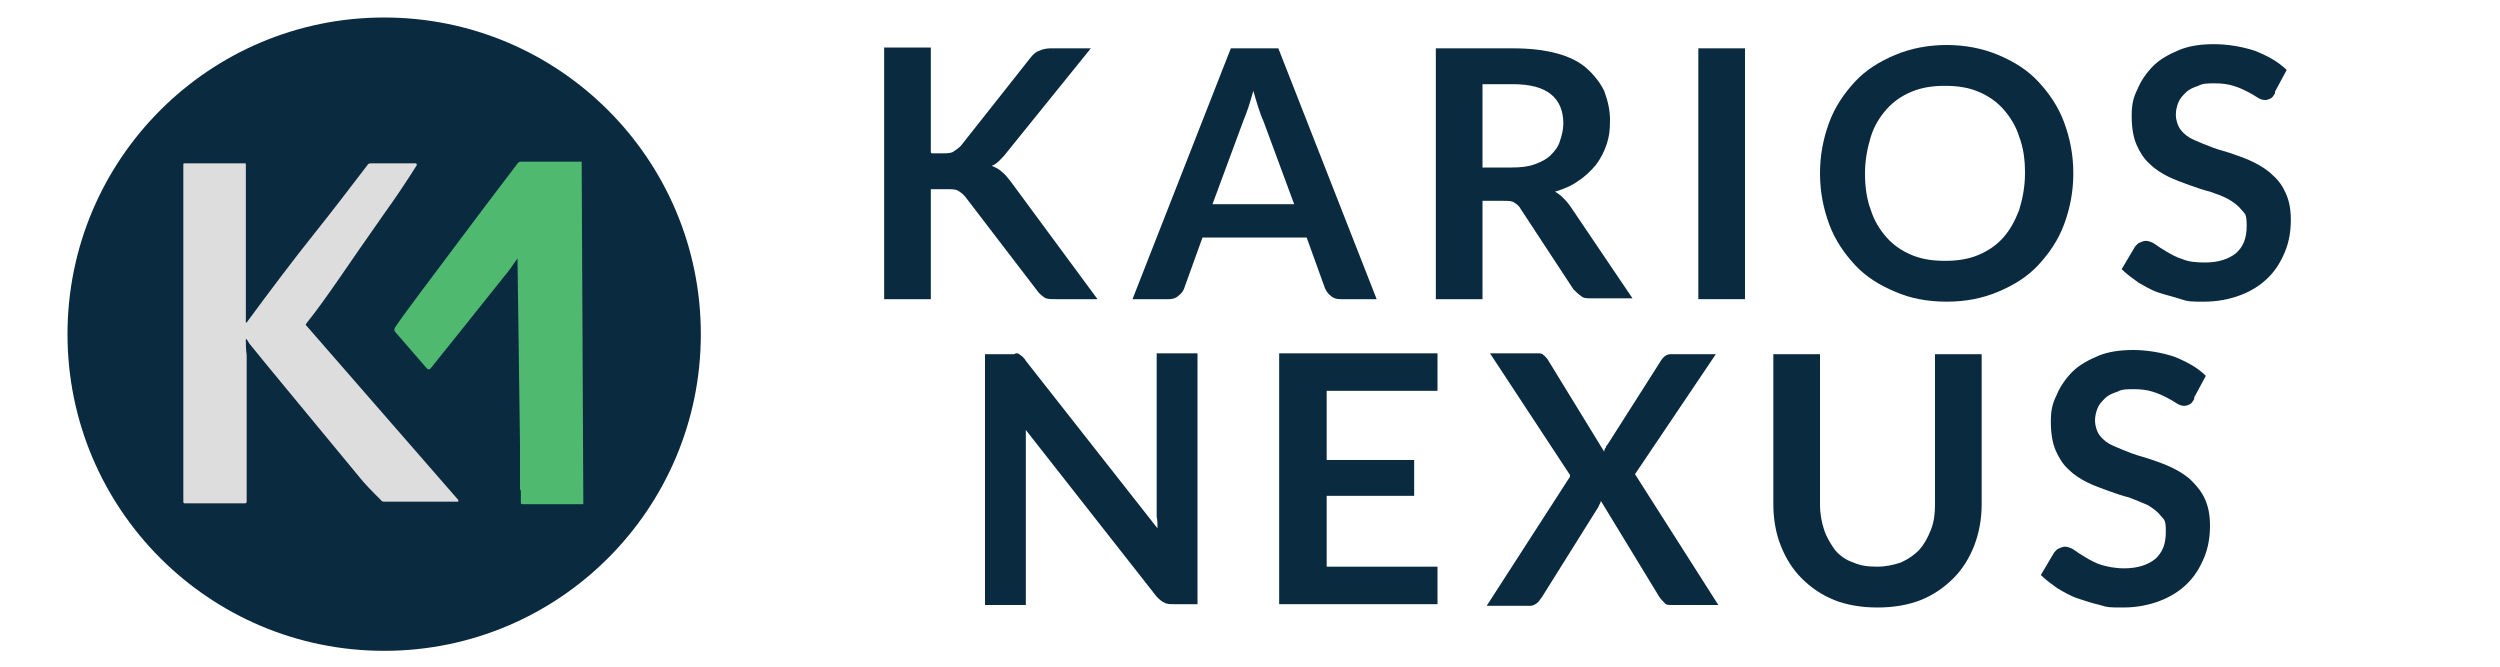
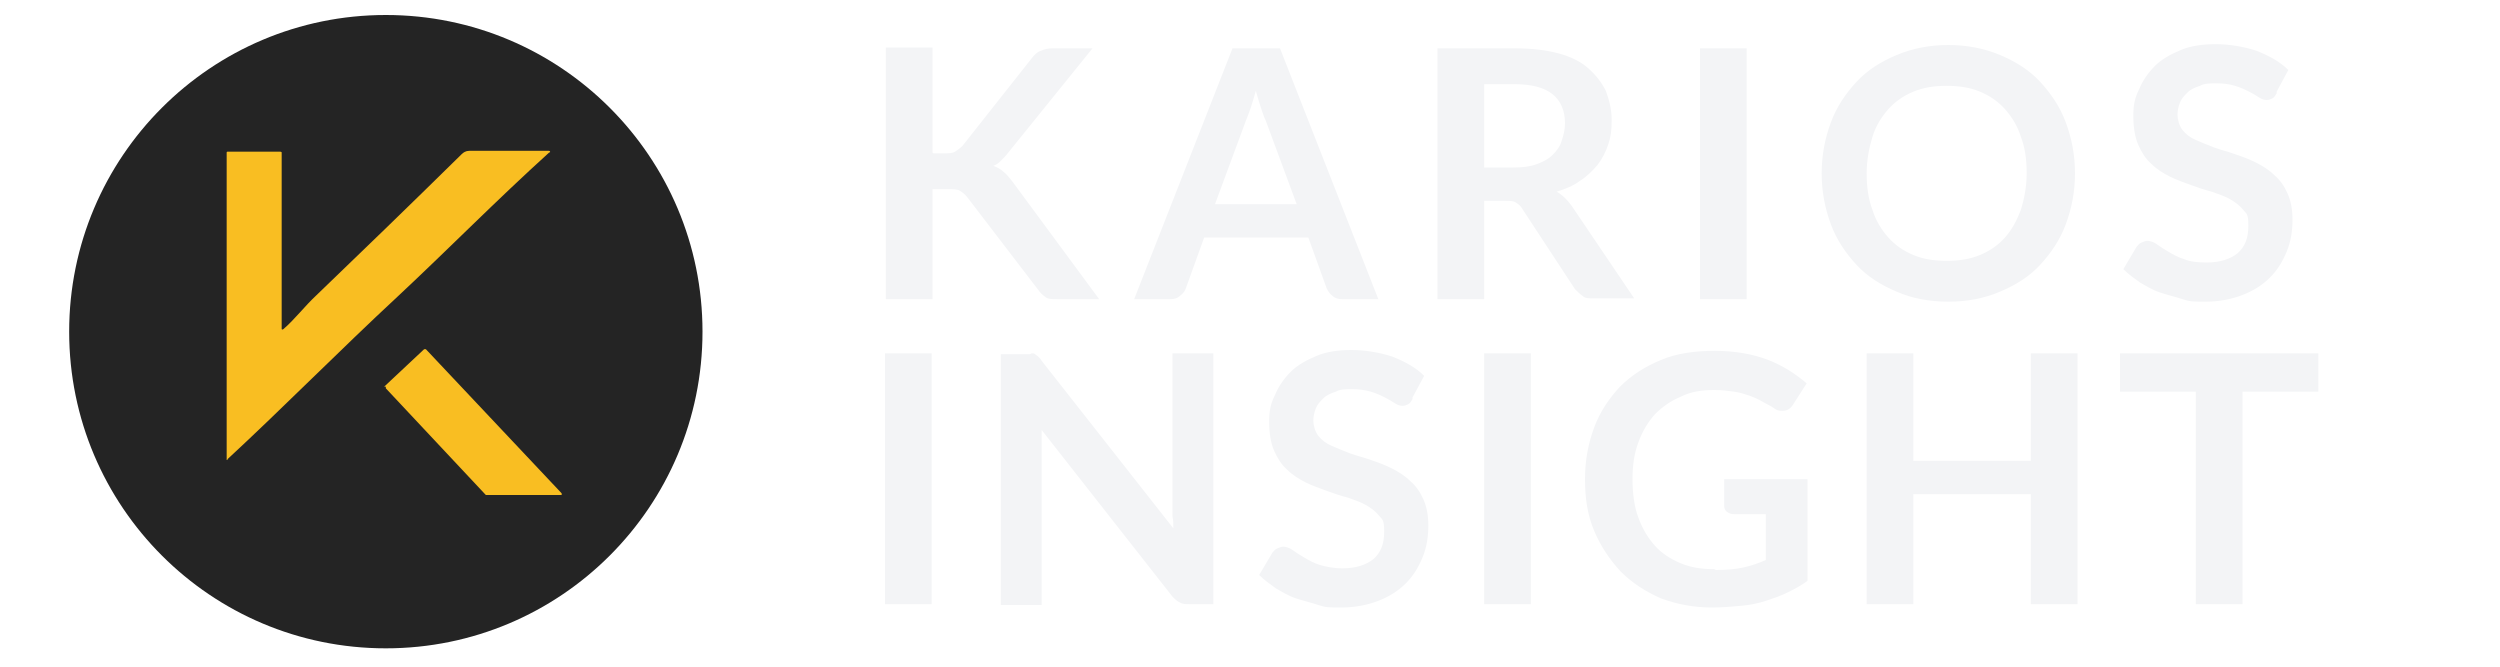
<svg xmlns="http://www.w3.org/2000/svg" id="a" version="1.1" viewBox="0 0 300 80">
  <defs>
    <style>
      .st0 {
-         fill: #4fba6f;
+         fill: #f9be22;
      }

      .st1 {
-         fill: #0a2a40;
+         isolation: isolate;
      }

      .st2 {
-         isolation: isolate;
+         fill: #242424;
      }

      .st3 {
-         fill: #ddd;
+         fill: #f3f4f6;
      }
    </style>
  </defs>
-   <g>
-     <circle class="st1" cx="46.1" cy="40.1" r="38" />
+   <g id="b">
    <g>
-       <path class="st0" d="M62.4,58.9v-5.5c0,0-.3-22.4-.3-22.4,0,0,0,0,0,0-.5.7-1,1.5-1.7,2.3-3.5,4.4-6.4,8-8.8,11,0,0-.2,0-.3,0l-3.9-4.5c-.1-.1-.1-.3,0-.5.8-1.2,1.8-2.5,2.9-4,3.1-4.1,7-9.4,11.9-15.8,0,0,.2-.1.3-.1h7.3s0,0,0,0l.2,41.1s0,0,0,0h-7.3c-.1,0-.2,0-.2-.2v-1.6s0,0,0,0Z" />
-       <path class="st3" d="M29.6,38.7c2.8-3.8,5.5-7.4,8.3-10.9,2-2.5,3.9-5,6.2-8,0-.1.2-.2.4-.2,2.5,0,4.2,0,5.3,0,0,0,.1,0,.1,0,.1,0,.2.2,0,.4-1.2,1.9-2.4,3.7-3.7,5.5-4.8,6.8-6.8,10-9.5,13.4,0,0,0,0,0,.1l18.3,21c0,0,0,.2,0,.2-2.6,0-4,0-5.9,0-1,0-2,0-2.9,0-.2,0-.4,0-.5-.2-1.1-1.1-2-2-2.7-2.9-7.1-8.6-11.5-13.9-13.1-15.9,0,0-.1-.2-.3-.5,0,0-.1,0-.1,0,0,.6,0,1.2.1,1.9,0,4.7,0,10.6,0,17.6,0,0,0,.2-.2.2h-7.2c-.1,0-.2,0-.2-.2V19.7c0,0,0-.1.1-.1h7.3c0,0,.1,0,.1.1v19s0,0,0,0h0Z" />
-     </g>
-   </g>
-   <g>
-     <g class="st2">
-       <g class="st2">
-         <path class="st1" d="M111.8,18.4h1.3c.5,0,1,0,1.3-.2s.6-.4.9-.7l8.3-10.5c.3-.4.7-.8,1.1-.9.4-.2.9-.3,1.4-.3h4.8l-10.1,12.5c-.3.4-.6.7-.9,1-.3.3-.6.5-.9.6.5.2.9.4,1.2.7.4.3.7.7,1.1,1.2l10.4,14.1h-5c-.7,0-1.2,0-1.5-.3-.3-.2-.6-.5-.8-.8l-8.5-11.1c-.3-.4-.6-.6-.9-.8-.3-.2-.8-.2-1.5-.2h-1.8v13.2h-5.6V5.7h5.6v12.6Z" />
-         <path class="st1" d="M165.2,35.9h-4.3c-.5,0-.9-.1-1.2-.4-.3-.2-.5-.5-.7-.9l-2.2-6.1h-12.5l-2.2,6.1c-.1.3-.3.6-.7.9-.3.3-.7.4-1.2.4h-4.3l11.8-30.1h5.7l11.8,30.1ZM145.7,24.5h9.6l-3.7-10c-.2-.4-.4-1-.6-1.6-.2-.6-.4-1.3-.6-2-.2.7-.4,1.4-.6,2s-.4,1.1-.6,1.6l-3.7,10Z" />
-         <path class="st1" d="M177.9,24.1v11.8h-5.6V5.8h9.2c2.1,0,3.8.2,5.3.6,1.5.4,2.7,1,3.6,1.8.9.8,1.6,1.7,2.1,2.7.4,1.1.7,2.2.7,3.5s-.1,2-.4,2.9c-.3.9-.7,1.7-1.3,2.5-.6.7-1.3,1.4-2.1,1.9-.8.6-1.8,1-2.8,1.3.7.4,1.3,1,1.8,1.7l7.5,11.1h-5c-.5,0-.9,0-1.2-.3-.3-.2-.6-.5-.9-.8l-6.3-9.6c-.2-.4-.5-.6-.8-.8-.3-.2-.7-.2-1.3-.2h-2.4ZM177.9,20.1h3.5c1.1,0,2-.1,2.8-.4.8-.3,1.4-.6,1.9-1.1.5-.5.9-1,1.1-1.7.2-.6.4-1.3.4-2.1,0-1.5-.5-2.7-1.5-3.5-1-.8-2.5-1.2-4.6-1.2h-3.6v10Z" />
-         <path class="st1" d="M209.4,35.9h-5.6V5.8h5.6v30.1Z" />
-         <path class="st1" d="M248.8,20.8c0,2.2-.4,4.2-1.1,6.1s-1.8,3.5-3.1,4.9c-1.3,1.4-2.9,2.4-4.8,3.2-1.9.8-3.9,1.2-6.2,1.2s-4.4-.4-6.2-1.2c-1.9-.8-3.5-1.8-4.8-3.2-1.3-1.4-2.4-3-3.1-4.9s-1.1-3.9-1.1-6.1.4-4.2,1.1-6.1,1.8-3.5,3.1-4.9c1.3-1.4,2.9-2.4,4.8-3.2,1.9-.8,4-1.2,6.2-1.2s4.3.4,6.2,1.2,3.5,1.8,4.8,3.2c1.3,1.4,2.4,3,3.1,4.9s1.1,3.9,1.1,6.1ZM243,20.8c0-1.7-.2-3.1-.7-4.4-.4-1.3-1.1-2.4-1.9-3.3-.8-.9-1.8-1.6-3-2.1-1.2-.5-2.5-.7-4-.7s-2.8.2-4,.7c-1.2.5-2.2,1.2-3,2.1-.8.9-1.5,2-1.9,3.3-.4,1.3-.7,2.8-.7,4.4s.2,3.1.7,4.4c.4,1.3,1.1,2.4,1.9,3.3.8.9,1.8,1.6,3,2.1,1.2.5,2.5.7,4,.7s2.8-.2,4-.7c1.2-.5,2.2-1.2,3-2.1.8-.9,1.4-2,1.9-3.3.4-1.3.7-2.8.7-4.4Z" />
-         <path class="st1" d="M273,11.2c-.2.3-.3.5-.5.6-.2.1-.4.2-.7.2s-.6-.1-.9-.3c-.3-.2-.8-.5-1.2-.7s-1-.5-1.7-.7c-.6-.2-1.4-.3-2.2-.3s-1.5,0-2,.3c-.6.2-1.1.4-1.5.8s-.7.7-.9,1.2c-.2.5-.3,1-.3,1.5s.2,1.3.6,1.8.9.9,1.6,1.2c.7.3,1.4.6,2.2.9.8.3,1.7.5,2.5.8.9.3,1.7.6,2.5,1,.8.4,1.6.9,2.2,1.5.7.6,1.2,1.3,1.6,2.2.4.9.6,1.9.6,3.2s-.2,2.6-.7,3.8-1.1,2.2-2,3.1c-.9.9-2,1.6-3.3,2.1-1.3.5-2.8.8-4.4.8s-1.9,0-2.8-.3-1.8-.5-2.7-.8-1.7-.8-2.4-1.2c-.7-.5-1.4-1-2-1.6l1.6-2.7c.2-.2.3-.4.6-.5.2-.1.5-.2.7-.2s.7.1,1.1.4.9.6,1.4.9c.5.3,1.2.7,1.9.9.7.3,1.6.4,2.7.4,1.6,0,2.8-.4,3.7-1.1.9-.8,1.3-1.8,1.3-3.3s-.2-1.4-.6-1.9c-.4-.5-.9-.9-1.6-1.3s-1.4-.6-2.2-.9c-.8-.2-1.7-.5-2.5-.8s-1.7-.6-2.5-1c-.8-.4-1.6-.9-2.2-1.5-.7-.6-1.2-1.4-1.6-2.3s-.6-2.1-.6-3.5.2-2.2.7-3.2c.4-1,1.1-2,1.9-2.8.8-.8,1.9-1.4,3.1-1.9,1.2-.5,2.6-.7,4.2-.7s3.4.3,4.9.8c1.5.6,2.8,1.3,3.8,2.3l-1.4,2.6Z" />
+       <circle class="st2" cx="46.3" cy="39.8" r="38" />
+       <g>
+         <path class="st0" d="M27.3,55.2s-.1,0-.1,0V18.3c0,0,0-.1.1-.1h6.3c0,0,.2,0,.2.1v21.2c0,0,.1.1.2,0,1.4-1.2,2.5-2.7,4-4.1,5.2-5,11-10.6,17.4-16.9.2-.2.5-.4.9-.4h9.6c.1,0,.2.2,0,.2-6.3,5.7-12.2,11.7-18.2,17.3-6.9,6.4-13.8,13.4-20.4,19.5h0Z" />
+         <path class="st0" d="M46.1,46.4l4.8-4.5s.1,0,.2,0l16.3,17.3c0,0,0,.2,0,.2h-9.1s0,0,0,0l-12-12.8s0-.1,0-.2h0Z" />
      </g>
    </g>
-     <g class="st2">
-       <g class="st2">
-         <path class="st1" d="M121.9,42.4c.2,0,.3,0,.4.1s.3.2.4.3c.1.1.3.3.4.5l15.8,20.1c0-.5,0-1-.1-1.4,0-.5,0-.9,0-1.3v-18.3h4.9v30.1h-2.9c-.4,0-.8,0-1.1-.2-.3-.1-.6-.4-.9-.7l-15.7-20c0,.4,0,.9,0,1.3,0,.4,0,.8,0,1.2v18.5h-4.9v-30.1h2.9c.2,0,.5,0,.6,0Z" />
-         <path class="st1" d="M172.5,42.4v4.5h-13.3v8.3h10.5v4.3h-10.5v8.5h13.3v4.5h-19v-30.1h19Z" />
-         <path class="st1" d="M188.4,57l-9.6-14.6h5.6c.4,0,.7,0,.8.2.2.1.3.3.5.5l6.8,11.1c0-.2.1-.4.2-.5,0-.2.2-.3.3-.5l6.3-9.9c.3-.5.7-.8,1.2-.8h5.4l-9.7,14.4,10,15.7h-5.6c-.4,0-.7,0-.9-.3-.2-.2-.4-.4-.6-.7l-7-11.5c0,.2-.1.3-.2.5s-.1.3-.2.4l-6.7,10.7c-.2.2-.3.5-.6.7s-.5.3-.8.3h-5.2l10-15.5Z" />
-         <path class="st1" d="M225.2,68c1.1,0,2-.2,2.9-.5.9-.4,1.6-.9,2.2-1.5.6-.7,1-1.4,1.4-2.4s.5-2,.5-3.1v-18h5.6v18c0,1.8-.3,3.4-.9,5-.6,1.5-1.4,2.8-2.5,3.9-1.1,1.1-2.4,2-3.9,2.6s-3.3.9-5.2.9-3.7-.3-5.2-.9-2.8-1.5-3.9-2.6c-1.1-1.1-1.9-2.4-2.5-3.9-.6-1.5-.9-3.2-.9-5v-18h5.6v18c0,1.2.2,2.2.5,3.1.3.9.8,1.7,1.3,2.4.6.7,1.3,1.2,2.2,1.5.9.4,1.8.5,2.9.5Z" />
-         <path class="st1" d="M263.3,47.9c-.2.3-.3.5-.5.6-.2.1-.4.2-.7.2s-.6-.1-.9-.3-.8-.5-1.2-.7-1-.5-1.7-.7c-.6-.2-1.4-.3-2.2-.3s-1.5,0-2,.3c-.6.2-1.1.4-1.5.8s-.7.7-.9,1.2c-.2.5-.3,1-.3,1.5s.2,1.3.6,1.8.9.9,1.6,1.2,1.4.6,2.2.9c.8.3,1.7.5,2.5.8.9.3,1.7.6,2.5,1s1.6.9,2.2,1.5,1.2,1.3,1.6,2.2.6,1.9.6,3.2-.2,2.6-.7,3.8-1.1,2.2-2,3.1c-.9.9-2,1.6-3.3,2.1-1.3.5-2.8.8-4.4.8s-1.9,0-2.8-.3c-.9-.2-1.8-.5-2.7-.8-.9-.3-1.7-.8-2.4-1.2-.7-.5-1.4-1-2-1.6l1.6-2.7c.2-.2.3-.4.6-.5.2-.1.5-.2.7-.2s.7.1,1.1.4c.4.3.9.6,1.4.9.5.3,1.2.7,1.9.9s1.6.4,2.7.4c1.6,0,2.8-.4,3.7-1.1.9-.8,1.3-1.8,1.3-3.3s-.2-1.4-.6-1.9c-.4-.5-.9-.9-1.6-1.3-.7-.3-1.4-.6-2.2-.9-.8-.2-1.7-.5-2.5-.8s-1.7-.6-2.5-1c-.8-.4-1.6-.9-2.2-1.5-.7-.6-1.2-1.4-1.6-2.3s-.6-2.1-.6-3.5.2-2.2.7-3.2c.4-1,1.1-2,1.9-2.8.8-.8,1.9-1.4,3.1-1.9,1.2-.5,2.6-.7,4.2-.7s3.4.3,4.9.8c1.5.6,2.8,1.3,3.8,2.3l-1.4,2.6Z" />
+     <g>
+       <g class="st1">
+         <g class="st1">
+           <path class="st3" d="M112,18.4h1.3c.5,0,1,0,1.3-.2s.6-.4.9-.7l8.3-10.5c.3-.4.7-.8,1.1-.9.4-.2.9-.3,1.4-.3h4.8l-10.1,12.5c-.3.4-.6.7-.9,1-.3.3-.6.5-.9.6.5.2.9.4,1.2.7.4.3.7.7,1.1,1.2l10.4,14.1h-5c-.7,0-1.2,0-1.5-.3-.3-.2-.6-.5-.8-.8l-8.5-11.1c-.3-.4-.6-.6-.9-.8-.3-.2-.8-.2-1.5-.2h-1.8v13.2h-5.6V5.7h5.6v12.6Z" />
+           <path class="st3" d="M165.4,35.9h-4.3c-.5,0-.9-.1-1.2-.4-.3-.2-.5-.5-.7-.9l-2.2-6.1h-12.5l-2.2,6.1c-.1.3-.3.6-.7.9-.3.3-.7.4-1.2.4h-4.3l11.8-30.1h5.7l11.8,30.1ZM146,24.5h9.6l-3.7-10c-.2-.4-.4-1-.6-1.6-.2-.6-.4-1.3-.6-2-.2.7-.4,1.4-.6,2s-.4,1.1-.6,1.6l-3.7,10Z" />
+           <path class="st3" d="M178.1,24.1v11.8h-5.6V5.8h9.2c2.1,0,3.8.2,5.3.6,1.5.4,2.7,1,3.6,1.8.9.8,1.6,1.7,2.1,2.7.4,1.1.7,2.2.7,3.5s-.1,2-.4,2.9c-.3.9-.7,1.7-1.3,2.5-.6.7-1.3,1.4-2.1,1.9-.8.6-1.8,1-2.8,1.3.7.4,1.3,1,1.8,1.7l7.5,11.1h-5c-.5,0-.9,0-1.2-.3-.3-.2-.6-.5-.9-.8l-6.3-9.6c-.2-.4-.5-.6-.8-.8-.3-.2-.7-.2-1.3-.2h-2.4ZM178.1,20.1h3.5c1.1,0,2-.1,2.8-.4.8-.3,1.4-.6,1.9-1.1.5-.5.9-1,1.1-1.7.2-.6.4-1.3.4-2.1,0-1.5-.5-2.7-1.5-3.5-1-.8-2.5-1.2-4.6-1.2h-3.6v10Z" />
+           <path class="st3" d="M209.6,35.9h-5.6V5.8h5.6v30.1Z" />
+           <path class="st3" d="M249,20.8c0,2.2-.4,4.2-1.1,6.1s-1.8,3.5-3.1,4.9c-1.3,1.4-2.9,2.4-4.8,3.2-1.9.8-3.9,1.2-6.2,1.2s-4.4-.4-6.2-1.2c-1.9-.8-3.5-1.8-4.8-3.2-1.3-1.4-2.4-3-3.1-4.9s-1.1-3.9-1.1-6.1.4-4.2,1.1-6.1,1.8-3.5,3.1-4.9c1.3-1.4,2.9-2.4,4.8-3.2,1.9-.8,4-1.2,6.2-1.2s4.3.4,6.2,1.2,3.5,1.8,4.8,3.2c1.3,1.4,2.4,3,3.1,4.9s1.1,3.9,1.1,6.1ZM243.2,20.8c0-1.7-.2-3.1-.7-4.4-.4-1.3-1.1-2.4-1.9-3.3-.8-.9-1.8-1.6-3-2.1-1.2-.5-2.5-.7-4-.7s-2.8.2-4,.7c-1.2.5-2.2,1.2-3,2.1-.8.9-1.5,2-1.9,3.3-.4,1.3-.7,2.8-.7,4.4s.2,3.1.7,4.4c.4,1.3,1.1,2.4,1.9,3.3.8.9,1.8,1.6,3,2.1,1.2.5,2.5.7,4,.7s2.8-.2,4-.7c1.2-.5,2.2-1.2,3-2.1.8-.9,1.4-2,1.9-3.3.4-1.3.7-2.8.7-4.4Z" />
+           <path class="st3" d="M273.2,11.2c-.2.3-.3.5-.5.6-.2.1-.4.2-.7.2s-.6-.1-.9-.3c-.3-.2-.8-.5-1.2-.7s-1-.5-1.7-.7c-.6-.2-1.4-.3-2.2-.3s-1.5,0-2,.3c-.6.2-1.1.4-1.5.8s-.7.7-.9,1.2c-.2.5-.3,1-.3,1.5s.2,1.3.6,1.8.9.9,1.6,1.2c.7.3,1.4.6,2.2.9.8.3,1.7.5,2.5.8.9.3,1.7.6,2.5,1,.8.4,1.6.9,2.2,1.5.7.6,1.2,1.3,1.6,2.2.4.9.6,1.9.6,3.2s-.2,2.6-.7,3.8-1.1,2.2-2,3.1c-.9.9-2,1.6-3.3,2.1-1.3.5-2.8.8-4.4.8s-1.9,0-2.8-.3-1.8-.5-2.7-.8-1.7-.8-2.4-1.2c-.7-.5-1.4-1-2-1.6l1.6-2.7c.2-.2.3-.4.6-.5.2-.1.5-.2.7-.2s.7.1,1.1.4.9.6,1.4.9c.5.3,1.2.7,1.9.9.7.3,1.6.4,2.7.4,1.6,0,2.8-.4,3.7-1.1.9-.8,1.3-1.8,1.3-3.3s-.2-1.4-.6-1.9c-.4-.5-.9-.9-1.6-1.3s-1.4-.6-2.2-.9c-.8-.2-1.7-.5-2.5-.8s-1.7-.6-2.5-1c-.8-.4-1.6-.9-2.2-1.5-.7-.6-1.2-1.4-1.6-2.3s-.6-2.1-.6-3.5.2-2.2.7-3.2c.4-1,1.1-2,1.9-2.8.8-.8,1.9-1.4,3.1-1.9,1.2-.5,2.6-.7,4.2-.7s3.4.3,4.9.8c1.5.6,2.8,1.3,3.8,2.3l-1.4,2.6Z" />
+         </g>
+       </g>
+       <g class="st1">
+         <g class="st1">
+           <path class="st3" d="M111.8,72.5h-5.6v-30.1h5.6v30.1Z" />
+           <path class="st3" d="M123.8,42.4c.2,0,.3,0,.4.1s.3.2.4.3c.1.1.3.3.4.5l15.8,20.1c0-.5,0-1-.1-1.4,0-.5,0-.9,0-1.3v-18.3h4.9v30.1h-2.9c-.4,0-.8,0-1.1-.2-.3-.1-.6-.4-.9-.7l-15.7-20c0,.4,0,.9,0,1.3,0,.4,0,.8,0,1.2v18.5h-4.9v-30.1h2.9c.2,0,.5,0,.6,0Z" />
+           <path class="st3" d="M169.5,47.9c-.2.3-.3.5-.5.6-.2.1-.4.2-.7.2s-.6-.1-.9-.3c-.3-.2-.8-.5-1.2-.7s-1-.5-1.7-.7-1.4-.3-2.2-.3-1.5,0-2,.3c-.6.2-1.1.4-1.5.8s-.7.7-.9,1.2c-.2.5-.3,1-.3,1.5s.2,1.3.6,1.8c.4.5.9.9,1.6,1.2s1.4.6,2.2.9c.8.3,1.7.5,2.5.8.9.3,1.7.6,2.5,1,.8.4,1.6.9,2.2,1.5.7.6,1.2,1.3,1.6,2.2.4.9.6,1.9.6,3.2s-.2,2.6-.7,3.8-1.1,2.2-2,3.1c-.9.9-2,1.6-3.3,2.1-1.3.5-2.8.8-4.4.8s-1.9,0-2.8-.3-1.8-.5-2.7-.8-1.7-.8-2.4-1.2c-.7-.5-1.4-1-2-1.6l1.6-2.7c.2-.2.3-.4.6-.5.2-.1.5-.2.7-.2s.7.1,1.1.4c.4.3.9.6,1.4.9.5.3,1.2.7,1.9.9s1.6.4,2.7.4c1.6,0,2.8-.4,3.7-1.1.9-.8,1.3-1.8,1.3-3.3s-.2-1.4-.6-1.9c-.4-.5-.9-.9-1.6-1.3s-1.4-.6-2.2-.9c-.8-.2-1.7-.5-2.5-.8s-1.7-.6-2.5-1c-.8-.4-1.6-.9-2.2-1.5-.7-.6-1.2-1.4-1.6-2.3-.4-.9-.6-2.1-.6-3.5s.2-2.2.7-3.2c.4-1,1.1-2,1.9-2.8.8-.8,1.9-1.4,3.1-1.9,1.2-.5,2.6-.7,4.2-.7s3.4.3,4.9.8c1.5.6,2.8,1.3,3.8,2.3l-1.4,2.6Z" />
+           <path class="st3" d="M183.7,72.5h-5.6v-30.1h5.6v30.1Z" />
+           <path class="st3" d="M205.9,68.4c1.3,0,2.4-.1,3.3-.3.9-.2,1.8-.5,2.7-.9v-5.5h-3.8c-.4,0-.6-.1-.9-.3-.2-.2-.3-.4-.3-.7v-3.2h10v12.2c-.8.6-1.6,1-2.4,1.4-.8.4-1.7.7-2.6,1s-1.9.5-3,.6c-1.1.1-2.2.2-3.5.2-2.2,0-4.2-.4-6.1-1.1-1.8-.8-3.4-1.8-4.8-3.2-1.3-1.4-2.4-3-3.2-4.9s-1.1-3.9-1.1-6.2.4-4.3,1.1-6.2,1.8-3.5,3.1-4.9c1.4-1.4,3-2.4,4.9-3.2s4.1-1.1,6.5-1.1,4.6.4,6.4,1.1c1.8.7,3.3,1.7,4.6,2.8l-1.6,2.5c-.3.5-.7.8-1.3.8s-.7-.1-1-.3c-.4-.3-.9-.5-1.4-.8s-1-.5-1.5-.7c-.6-.2-1.2-.4-1.9-.5s-1.5-.2-2.4-.2c-1.5,0-2.8.2-4,.8-1.2.5-2.2,1.2-3.1,2.1-.8.9-1.5,2-2,3.4-.5,1.3-.7,2.8-.7,4.4s.2,3.3.7,4.6c.5,1.4,1.2,2.5,2,3.4s1.9,1.6,3.1,2.1c1.2.5,2.5.7,4,.7Z" />
+           <path class="st3" d="M249.3,72.5h-5.6v-13.2h-14.1v13.2h-5.6v-30.1h5.6v12.9h14.1v-12.9h5.6v30.1Z" />
+           <path class="st3" d="M278.2,42.4v4.6h-9.1v25.5h-5.6v-25.5h-9.1v-4.6h23.7Z" />
+         </g>
      </g>
    </g>
  </g>
</svg>
